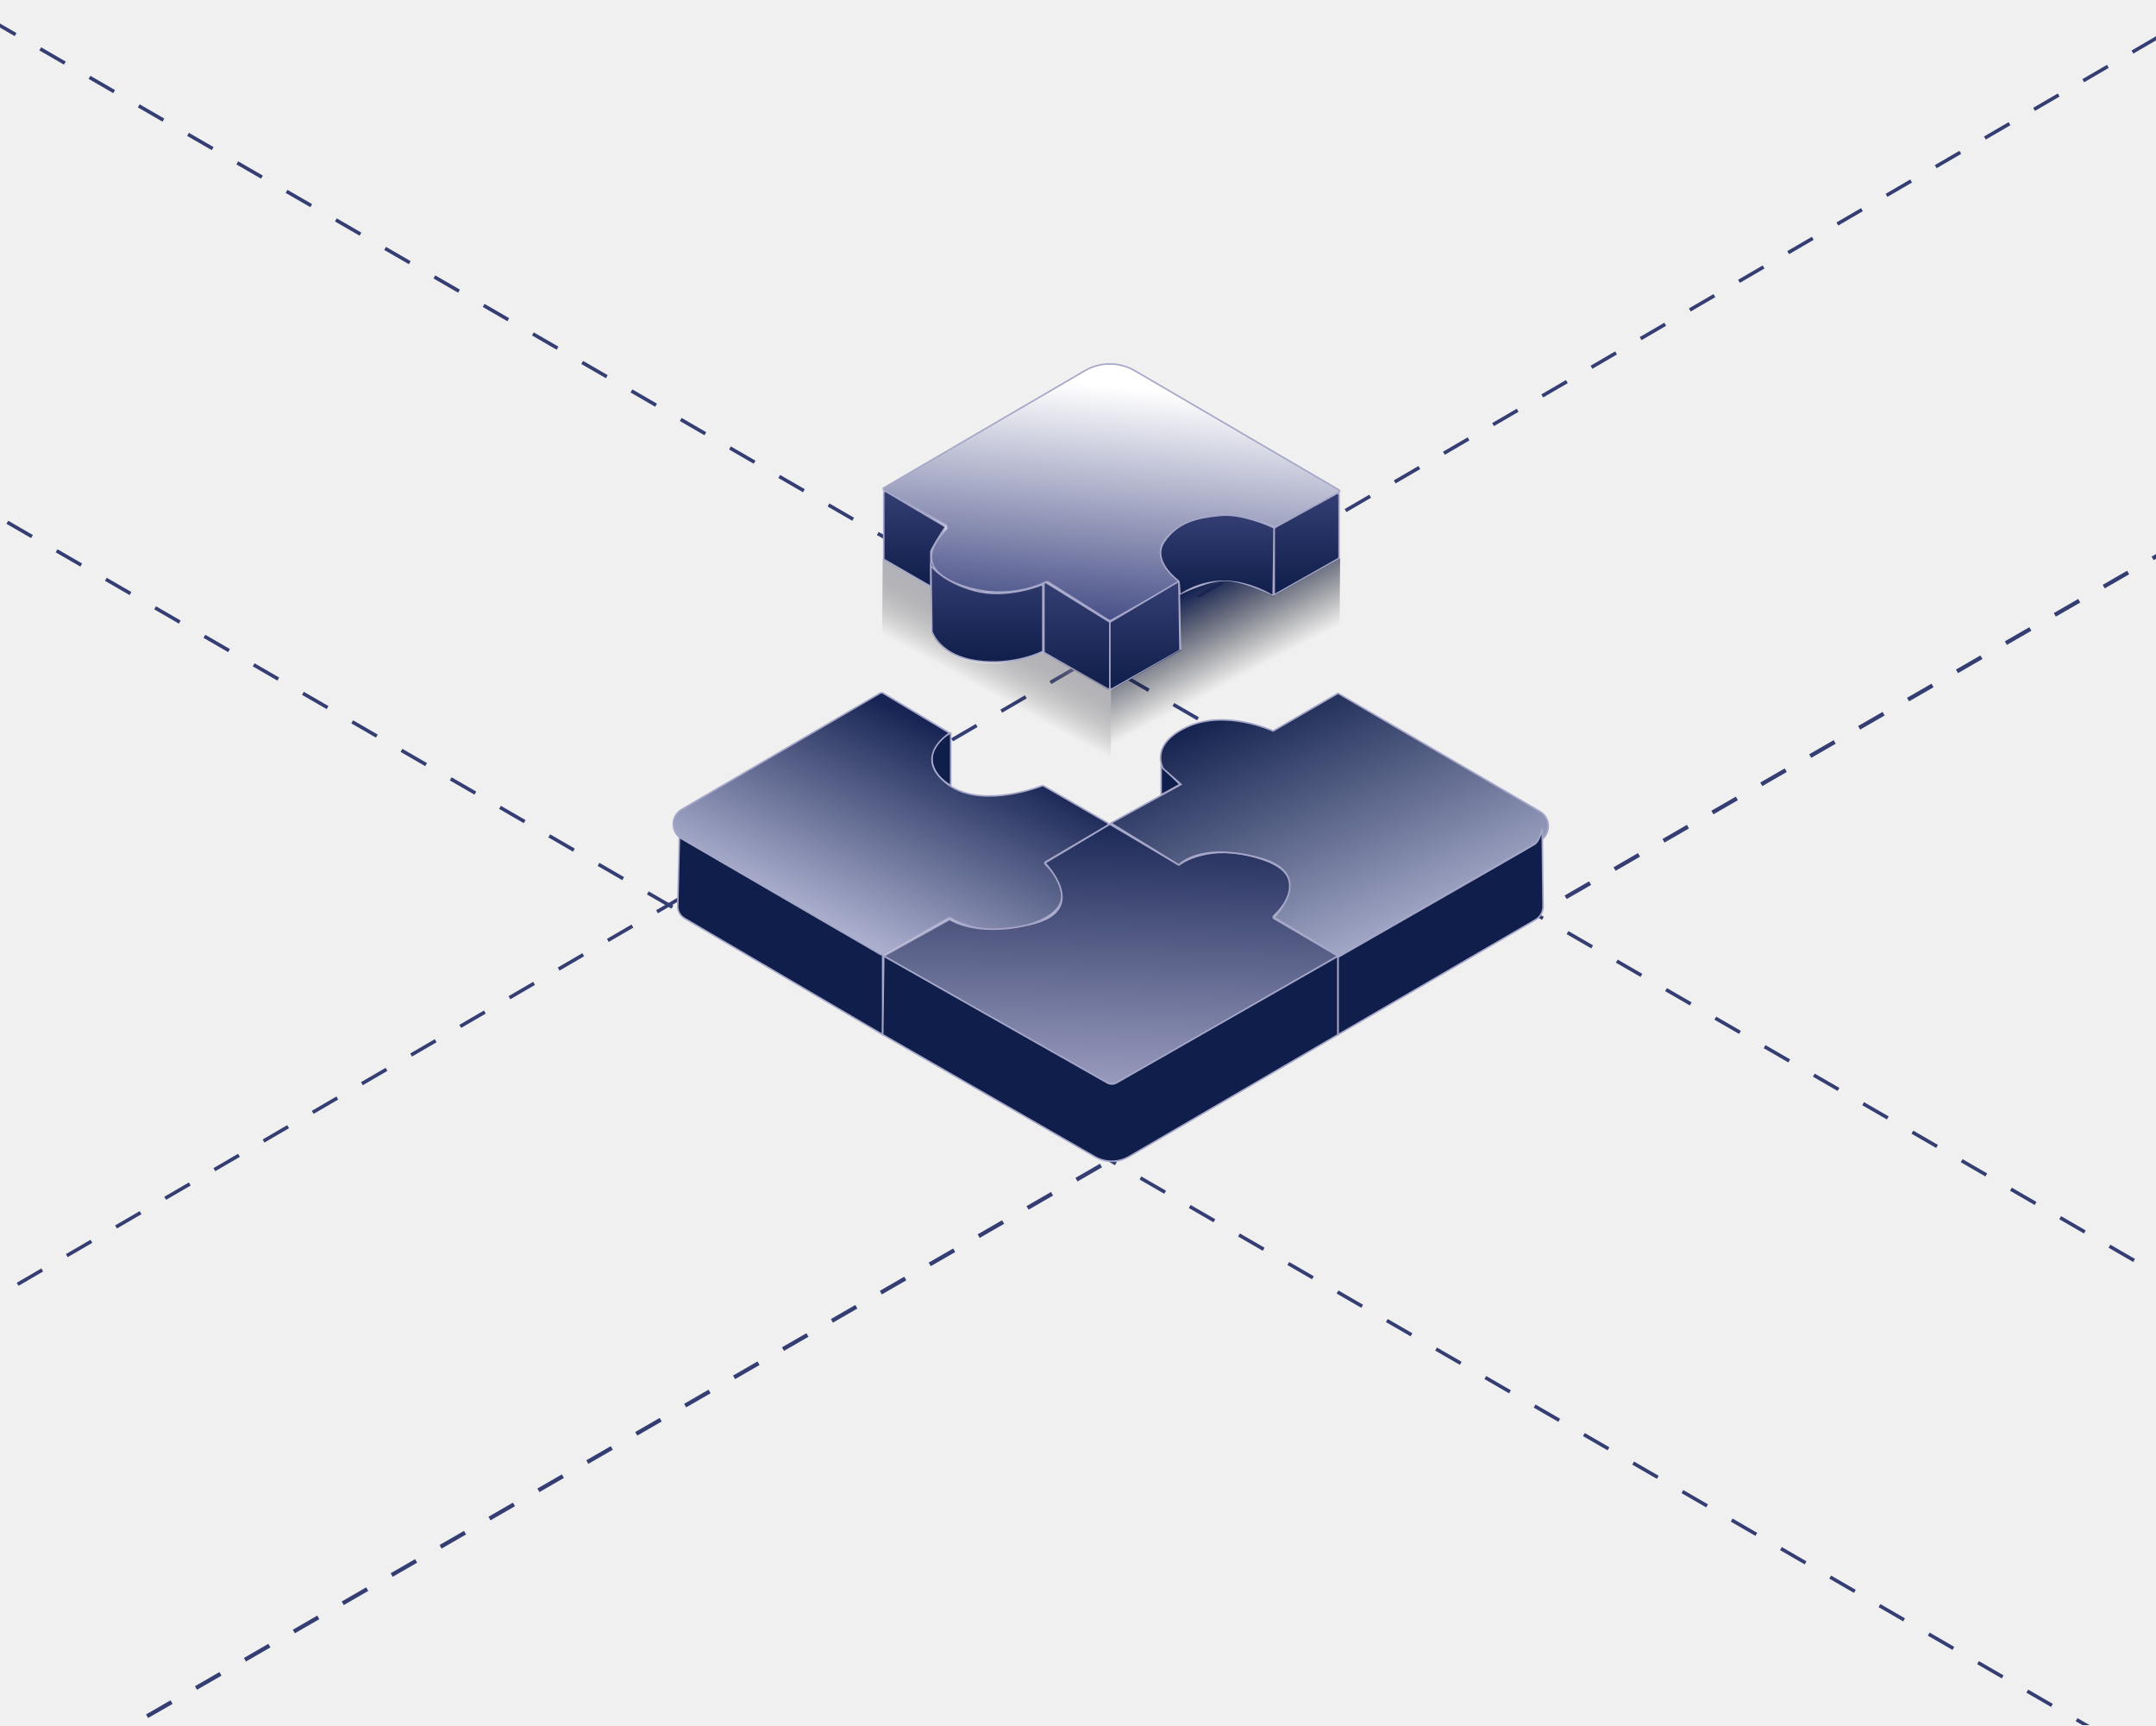
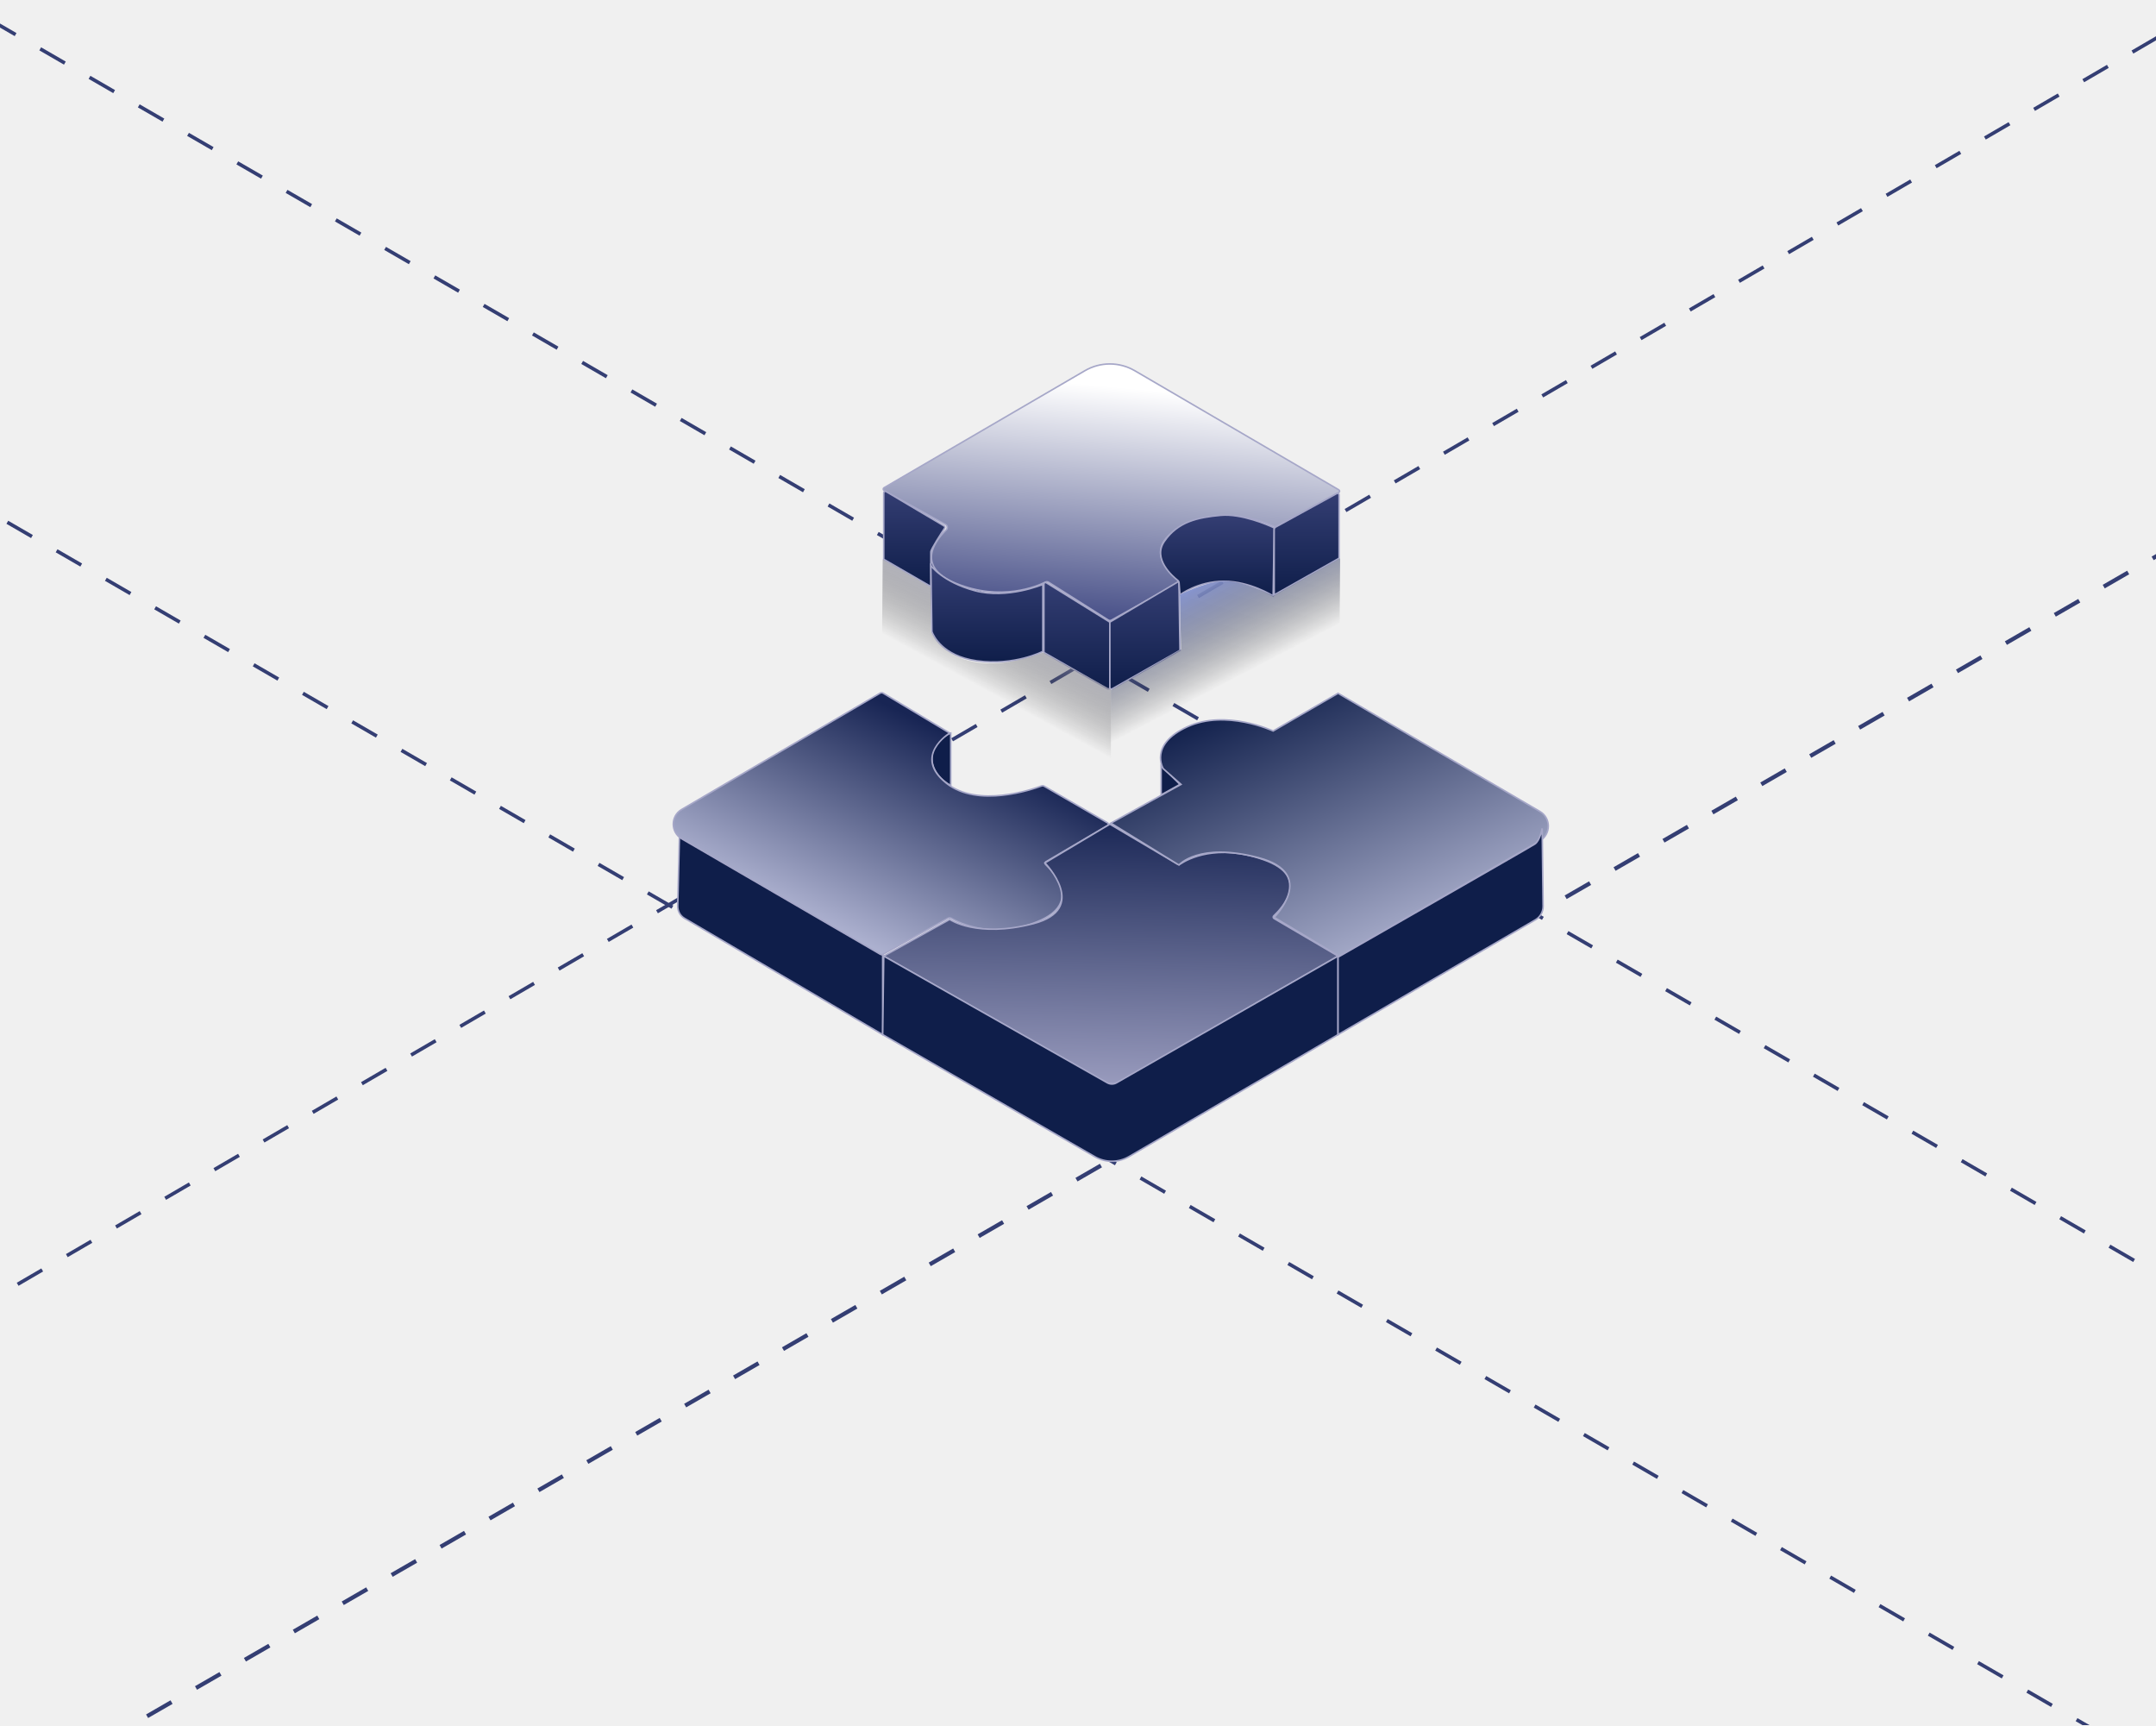
<svg xmlns="http://www.w3.org/2000/svg" width="300" height="240" viewBox="0 0 300 240" fill="none">
  <g clip-path="url(#clip0_142_719)">
    <path d="M342.073 53.126L342.216 53.374L340.514 54.356L340.371 54.108L340.228 53.86L341.929 52.878L342.073 53.126ZM336.968 56.072L337.111 56.321L333.708 58.285L333.565 58.037L333.421 57.789L336.825 55.824L336.968 56.072ZM330.161 60.001L330.305 60.249L326.901 62.214L326.758 61.965L326.615 61.717L330.018 59.753L330.161 60.001ZM323.355 63.93L323.498 64.178L320.095 66.142L319.952 65.894L319.808 65.646L323.212 63.682L323.355 63.93ZM316.548 67.859L316.692 68.107L313.288 70.071L313.145 69.823L313.002 69.575L316.405 67.611L316.548 67.859ZM309.742 71.787L309.885 72.035L306.482 74L306.339 73.752L306.195 73.504L309.599 71.539L309.742 71.787ZM302.935 75.716L303.079 75.964L299.675 77.929L299.532 77.681L299.389 77.433L302.792 75.468L302.935 75.716ZM296.129 79.645L296.272 79.893L292.869 81.858L292.726 81.609L292.582 81.361L295.986 79.397L296.129 79.645ZM289.322 83.574L289.466 83.822L286.062 85.786L285.919 85.538L285.776 85.29L289.179 83.326L289.322 83.574ZM282.516 87.502L282.659 87.751L279.256 89.715L279.113 89.467L278.969 89.219L282.373 87.254L282.516 87.502ZM275.709 91.431L275.853 91.679L272.449 93.644L272.306 93.396L272.163 93.148L275.566 91.183L275.709 91.431ZM268.903 95.36L269.046 95.608L265.643 97.573L265.5 97.324L265.356 97.076L268.76 95.112L268.903 95.36ZM262.096 99.289L262.24 99.537L258.836 101.501L258.693 101.253L258.55 101.005L261.953 99.041L262.096 99.289ZM255.29 103.218L255.433 103.466L252.03 105.43L251.887 105.182L251.743 104.934L255.147 102.969L255.29 103.218ZM248.483 107.146L248.627 107.394L245.223 109.359L245.08 109.111L244.937 108.863L248.34 106.898L248.483 107.146ZM241.677 111.075L241.82 111.323L238.417 113.288L238.274 113.04L238.13 112.791L241.534 110.827L241.677 111.075ZM234.87 115.004L235.014 115.252L231.61 117.216L231.467 116.968L231.324 116.72L234.727 114.756L234.87 115.004ZM228.064 118.933L228.207 119.181L224.804 121.145L224.661 120.897L224.518 120.649L227.921 118.685L228.064 118.933ZM221.257 122.861L221.401 123.11L217.997 125.074L217.854 124.826L217.711 124.578L221.114 122.613L221.257 122.861ZM214.451 126.79L214.594 127.038L211.191 129.003L211.048 128.755L210.905 128.506L214.308 126.542L214.451 126.79ZM207.645 130.719L207.788 130.967L204.385 132.931L204.241 132.683L204.098 132.435L207.501 130.471L207.645 130.719ZM200.838 134.648L200.981 134.896L197.578 136.86L197.435 136.612L197.292 136.364L200.695 134.4L200.838 134.648ZM194.032 138.577L194.175 138.825L190.772 140.789L190.628 140.541L190.485 140.293L193.888 138.328L194.032 138.577ZM187.225 142.505L187.368 142.753L183.965 144.718L183.822 144.47L183.679 144.222L187.082 142.257L187.225 142.505ZM180.419 146.434L180.562 146.682L177.159 148.647L177.015 148.398L176.872 148.15L180.275 146.186L180.419 146.434ZM173.612 150.363L173.755 150.611L170.352 152.575L170.209 152.327L170.066 152.079L173.469 150.115L173.612 150.363ZM166.806 154.292L166.949 154.54L163.546 156.504L163.402 156.256L163.259 156.008L166.662 154.044L166.806 154.292ZM159.999 158.22L160.142 158.469L156.739 160.433L156.596 160.185L156.453 159.937L159.856 157.972L159.999 158.22ZM153.193 162.149L153.336 162.397L149.933 164.362L149.789 164.114L149.646 163.865L153.049 161.901L153.193 162.149ZM146.386 166.078L146.529 166.326L143.126 168.29L142.983 168.042L142.84 167.794L146.243 165.83L146.386 166.078ZM139.58 170.007L139.723 170.255L136.32 172.219L136.176 171.971L136.033 171.723L139.436 169.759L139.58 170.007ZM132.773 173.935L132.916 174.184L129.513 176.148L129.37 175.9L129.227 175.652L132.63 173.687L132.773 173.935ZM125.967 177.864L126.11 178.112L122.707 180.077L122.563 179.829L122.42 179.581L125.823 177.616L125.967 177.864ZM119.16 181.793L119.303 182.041L115.9 184.006L115.757 183.757L115.614 183.509L119.017 181.545L119.16 181.793ZM112.354 185.722L112.497 185.97L109.094 187.934L108.95 187.686L108.807 187.438L112.21 185.474L112.354 185.722ZM105.547 189.651L105.69 189.899L102.287 191.863L102.144 191.615L102.001 191.367L105.404 189.402L105.547 189.651ZM98.741 193.579L98.884 193.827L95.481 195.792L95.338 195.544L95.194 195.296L98.597 193.331L98.741 193.579ZM91.934 197.508L92.078 197.756L88.674 199.721L88.531 199.472L88.388 199.224L91.791 197.26L91.934 197.508ZM85.128 201.437L85.271 201.685L81.868 203.649L81.725 203.401L81.581 203.153L84.985 201.189L85.128 201.437ZM78.321 205.366L78.465 205.614L75.061 207.578L74.918 207.33L74.775 207.082L78.178 205.117L78.321 205.366ZM71.515 209.294L71.658 209.542L68.255 211.507L68.112 211.259L67.968 211.011L71.372 209.046L71.515 209.294ZM64.708 213.223L64.852 213.471L61.448 215.436L61.305 215.187L61.162 214.939L64.565 212.975L64.708 213.223ZM57.902 217.152L58.045 217.4L54.642 219.364L54.499 219.116L54.355 218.868L57.759 216.904L57.902 217.152ZM51.096 221.081L51.239 221.329L47.836 223.293L47.692 223.045L47.549 222.797L50.952 220.832L51.096 221.081ZM44.289 225.009L44.432 225.257L41.029 227.222L40.886 226.974L40.743 226.726L44.146 224.761L44.289 225.009ZM37.483 228.938L37.626 229.186L34.223 231.151L34.079 230.902L33.936 230.654L37.339 228.69L37.483 228.938ZM30.676 232.867L30.819 233.115L27.416 235.079L27.273 234.831L27.13 234.583L30.533 232.619L30.676 232.867ZM23.87 236.796L24.013 237.044L20.61 239.008L20.466 238.76L20.323 238.512L23.726 236.547L23.87 236.796ZM17.063 240.724L17.206 240.972L13.803 242.937L13.66 242.689L13.517 242.441L16.92 240.476L17.063 240.724ZM10.257 244.653L10.4 244.901L6.997 246.866L6.854 246.617L6.71 246.369L10.114 244.405L10.257 244.653ZM3.45 248.582L3.594 248.83L1.892 249.812L1.748 249.564L1.605 249.316L3.307 248.334L3.45 248.582Z" fill="#343E73" />
    <line x1="300.144" y1="5.247" x2="-20.856" y2="192.248" stroke="#343E73" stroke-width="0.494" stroke-dasharray="3.96 3.96" />
    <line x1="427.204" y1="250.712" x2="-92.143" y2="-49.752" stroke="#343E73" stroke-width="0.494" stroke-dasharray="3.96 3.96" />
    <line x1="395.203" y1="300.713" x2="-124.143" y2="0.248" stroke="#343E73" stroke-width="0.494" stroke-dasharray="3.96 3.96" />
    <path d="M150.963 51.569L123.005 67.857C122.861 67.941 122.863 68.15 123.009 68.231L131.58 72.978C131.849 73.127 131.887 73.506 131.665 73.719C130.347 74.982 127.147 78.76 133.02 81.157C139.308 83.723 144.353 81.541 145.464 80.986C145.607 80.914 145.777 80.919 145.912 81.005L154.215 86.263C154.348 86.348 154.517 86.353 154.655 86.275L163.707 81.217C163.991 81.058 164.011 80.644 163.756 80.441C162.336 79.309 159.167 76.111 164.336 73.291C170.091 70.152 176.08 72.65 177.243 73.193C177.373 73.254 177.521 73.251 177.646 73.183L186.285 68.521C186.432 68.441 186.436 68.23 186.291 68.146L157.898 51.572C155.756 50.322 153.106 50.321 150.963 51.569Z" fill="url(#paint0_linear_142_719)" stroke="#A6A7C8" stroke-width="0.215" />
    <path d="M122.969 68.571V77.807L129.524 81.594V76.787C129.524 76.416 130.996 74.152 131.439 73.479C131.506 73.376 131.474 73.238 131.368 73.176L123.294 68.386C123.151 68.301 122.969 68.404 122.969 68.571Z" fill="url(#paint1_linear_142_719)" stroke="#A6A7C8" stroke-width="0.215" />
    <path d="M129.669 87.797L129.524 78.681C129.524 78.681 131.126 80.956 135.641 82.176C140.157 83.397 145.109 81.302 145.109 81.302V90.625C145.109 90.625 141.176 92.664 135.933 91.936C131.086 91.262 129.848 88.35 129.688 87.912C129.675 87.874 129.669 87.837 129.669 87.797Z" fill="url(#paint2_linear_142_719)" stroke="#A6A7C8" stroke-width="0.215" />
    <path d="M145.255 90.645V81.252C145.255 81.083 145.44 80.98 145.583 81.069L154.329 86.483C154.393 86.522 154.431 86.591 154.431 86.666V95.643C154.431 95.808 154.253 95.912 154.11 95.83L145.363 90.832C145.296 90.794 145.255 90.723 145.255 90.645Z" fill="url(#paint3_linear_142_719)" stroke="#A6A7C8" stroke-width="0.215" />
    <path d="M154.431 95.645V86.546L164.045 80.865L164.191 90.479L154.753 95.832C154.609 95.913 154.431 95.81 154.431 95.645Z" fill="url(#paint4_linear_142_719)" stroke="#A6A7C8" stroke-width="0.215" />
    <path d="M170.308 80.865C166.667 80.865 164.191 82.759 164.191 82.759L164.06 81.068C164.051 80.94 163.984 80.823 163.883 80.744C163.162 80.182 160.346 77.756 162.006 75.331C163.899 72.563 166.667 71.98 169.871 71.689C172.754 71.427 176.461 73.051 177.177 73.38C177.253 73.415 177.299 73.49 177.298 73.574L177.154 82.905C177.154 82.905 173.95 80.865 170.308 80.865Z" fill="url(#paint5_linear_142_719)" stroke="#A6A7C8" stroke-width="0.215" />
    <path d="M177.3 82.759V73.692C177.3 73.534 177.385 73.39 177.523 73.314L186.012 68.659C186.155 68.581 186.33 68.684 186.33 68.848V77.535C186.33 77.613 186.289 77.684 186.221 77.723L177.3 82.759Z" fill="url(#paint6_linear_142_719)" stroke="#A6A7C8" stroke-width="0.215" />
    <path d="M129.524 81.705L122.824 77.807L122.679 96.179C122.678 96.257 122.72 96.329 122.788 96.368L132.219 101.717C132.354 101.793 132.437 101.936 132.437 102.091V109.034C132.437 109.18 132.511 109.316 132.639 109.387C133.232 109.712 135.092 110.607 137.826 110.725C140.74 110.852 144.094 109.657 144.919 109.343C145.04 109.297 145.175 109.306 145.289 109.369L154.258 114.336C154.401 114.415 154.577 114.311 154.577 114.148V95.919L145.109 90.77C145.109 90.77 140.157 92.955 135.496 92.081C131.243 91.284 129.779 88.425 129.555 87.93C129.533 87.881 129.524 87.829 129.524 87.776V81.705Z" fill="url(#paint7_linear_142_719)" />
    <path d="M94.302 126.045L94.566 115.241L122.823 132.866V143.936L95.258 127.762C94.651 127.406 94.285 126.748 94.302 126.045Z" fill="#0F1E4A" stroke="#A6A7C8" stroke-width="0.215" />
    <path d="M132.291 109.269V101.986C132.291 101.986 129.669 103.006 129.669 105.482C129.669 107.958 132.291 109.269 132.291 109.269Z" fill="#0F1E4A" stroke="#A6A7C8" stroke-width="0.215" />
    <path d="M94.858 112.609L122.458 96.434C122.593 96.355 122.762 96.356 122.897 96.437L132.146 101.986C132.146 101.986 126.902 105.19 131.709 108.978C136.09 112.429 143.618 109.831 144.916 109.344C145.04 109.297 145.177 109.308 145.292 109.374L154.112 114.474C154.254 114.556 154.255 114.762 154.113 114.845L145.518 119.893C145.39 119.968 145.371 120.148 145.479 120.249C146.533 121.239 150.686 125.631 144.381 128.204C138.12 130.76 133.428 128.384 132.37 127.762C132.23 127.679 132.056 127.672 131.913 127.751L122.891 132.747C122.759 132.821 122.598 132.819 122.467 132.743L94.865 116.695C93.299 115.785 93.296 113.525 94.858 112.609Z" fill="url(#paint8_linear_142_719)" stroke="#A6A7C8" stroke-width="0.215" />
    <path d="M132.146 127.913L122.969 133.011L153.654 150.465C154.316 150.842 155.128 150.84 155.789 150.461L186.185 133.011L177.272 127.777C177.144 127.701 177.124 127.522 177.233 127.42C178.302 126.423 182.543 121.968 175.843 119.611C169.317 117.314 165.278 119.516 164.285 120.169C164.135 120.267 163.943 120.279 163.789 120.187L154.431 114.658L145.4 120.048C145.4 120.048 151.664 126.456 143.798 128.496C135.933 130.535 132.146 127.913 132.146 127.913Z" fill="url(#paint9_linear_142_719)" stroke="#A6A7C8" stroke-width="0.215" />
    <path d="M154.083 150.643L122.969 133.011L122.823 143.935L152.347 160.921C153.816 161.767 155.626 161.761 157.091 160.907L186.185 143.935V133.011L155.36 150.64C154.965 150.866 154.48 150.867 154.083 150.643Z" fill="#0F1E4A" stroke="#A6A7C8" stroke-width="0.215" />
    <path d="M164.336 90.333L154.577 96.014V114.367L161.569 110.58V105.045C161.569 102.423 165.21 101.112 165.21 101.112C172.202 98.636 177.154 101.695 177.154 101.695L186.331 96.451L186.476 77.661L177.154 82.905C177.154 82.905 172.639 80.574 169.871 80.865C167.104 81.157 164.19 82.759 164.19 82.759L164.336 90.333Z" fill="url(#paint10_linear_142_719)" />
    <path d="M164.19 109.123L161.569 110.58V106.552L164.19 109.123Z" fill="#0F1E4A" stroke="#A6A7C8" stroke-width="0.215" />
    <path d="M164.045 120.339L154.577 114.513L164.336 109.123L161.86 106.938C161.86 106.938 159.821 103.588 165.21 101.112C170.599 98.636 177.154 101.695 177.154 101.695L186.185 96.451L214.27 112.888C215.839 113.806 215.829 116.077 214.253 116.982L186.331 133.011L177.3 127.622C177.3 127.622 183.417 121.504 175.115 119.319C166.812 117.134 164.045 120.339 164.045 120.339Z" fill="url(#paint11_linear_142_719)" stroke="#A6A7C8" stroke-width="0.215" />
    <path d="M186.185 143.936V133.157C186.185 133.157 212.84 117.911 213.569 117.426C214.297 116.94 214.588 115.241 214.588 115.241L214.719 126.076C214.728 126.851 214.32 127.572 213.649 127.961L186.185 143.936Z" fill="#0F1E4A" stroke="#A6A7C8" stroke-width="0.215" />
  </g>
  <defs>
    <linearGradient id="paint0_linear_142_719" x1="157.636" y1="54.064" x2="154.577" y2="86.255" gradientUnits="userSpaceOnUse">
      <stop stop-color="white" />
      <stop offset="1" stop-color="#485088" />
    </linearGradient>
    <linearGradient id="paint1_linear_142_719" x1="127.266" y1="68.193" x2="127.266" y2="81.594" gradientUnits="userSpaceOnUse">
      <stop stop-color="#343E73" />
      <stop offset="1" stop-color="#0F1E4A" />
    </linearGradient>
    <linearGradient id="paint2_linear_142_719" x1="137.317" y1="78.681" x2="137.317" y2="92.093" gradientUnits="userSpaceOnUse">
      <stop stop-color="#343E73" />
      <stop offset="1" stop-color="#0F1E4A" />
    </linearGradient>
    <linearGradient id="paint3_linear_142_719" x1="149.843" y1="80.865" x2="149.843" y2="96.014" gradientUnits="userSpaceOnUse">
      <stop stop-color="#343E73" />
      <stop offset="1" stop-color="#0F1E4A" />
    </linearGradient>
    <linearGradient id="paint4_linear_142_719" x1="159.311" y1="80.865" x2="159.311" y2="96.014" gradientUnits="userSpaceOnUse">
      <stop stop-color="#343E73" />
      <stop offset="1" stop-color="#0F1E4A" />
    </linearGradient>
    <linearGradient id="paint5_linear_142_719" x1="169.395" y1="71.661" x2="169.395" y2="82.905" gradientUnits="userSpaceOnUse">
      <stop stop-color="#343E73" />
      <stop offset="1" stop-color="#0F1E4A" />
    </linearGradient>
    <linearGradient id="paint6_linear_142_719" x1="181.815" y1="68.484" x2="181.815" y2="82.759" gradientUnits="userSpaceOnUse">
      <stop stop-color="#343E73" />
      <stop offset="1" stop-color="#0F1E4A" />
    </linearGradient>
    <linearGradient id="paint7_linear_142_719" x1="144.381" y1="81.739" x2="130.398" y2="107.375" gradientUnits="userSpaceOnUse">
      <stop stop-color="#E6E7FF" />
      <stop offset="0.548" stop-opacity="0" />
    </linearGradient>
    <linearGradient id="paint8_linear_142_719" x1="142.487" y1="101.112" x2="118.891" y2="150.927" gradientUnits="userSpaceOnUse">
      <stop offset="0.098" stop-color="#182554" />
      <stop offset="0.888" stop-color="#E6E7FF" />
    </linearGradient>
    <linearGradient id="paint9_linear_142_719" x1="149.465" y1="102.58" x2="148.036" y2="161.694" gradientUnits="userSpaceOnUse">
      <stop offset="0.182" stop-color="#182554" />
      <stop offset="0.88" stop-color="#A6A7C8" />
    </linearGradient>
-     <linearGradient id="paint10_linear_142_719" x1="164.627" y1="82.905" x2="175.261" y2="103.151" gradientUnits="userSpaceOnUse">
-       <stop stop-color="#182554" />
+     <linearGradient id="paint10_linear_142_719" x1="164.5" y1="82.5" x2="175.261" y2="103.151" gradientUnits="userSpaceOnUse">
+       <stop stop-color="#8795D0" />
      <stop offset="0.598" stop-color="#131313" stop-opacity="0" />
    </linearGradient>
    <linearGradient id="paint11_linear_142_719" x1="168.706" y1="98.199" x2="191.72" y2="150.636" gradientUnits="userSpaceOnUse">
      <stop stop-color="#0F1E4A" />
      <stop offset="1" stop-color="#E6E7FF" />
    </linearGradient>
    <clipPath id="clip0_142_719">
      <rect width="300" height="240" fill="white" />
    </clipPath>
  </defs>
</svg>
